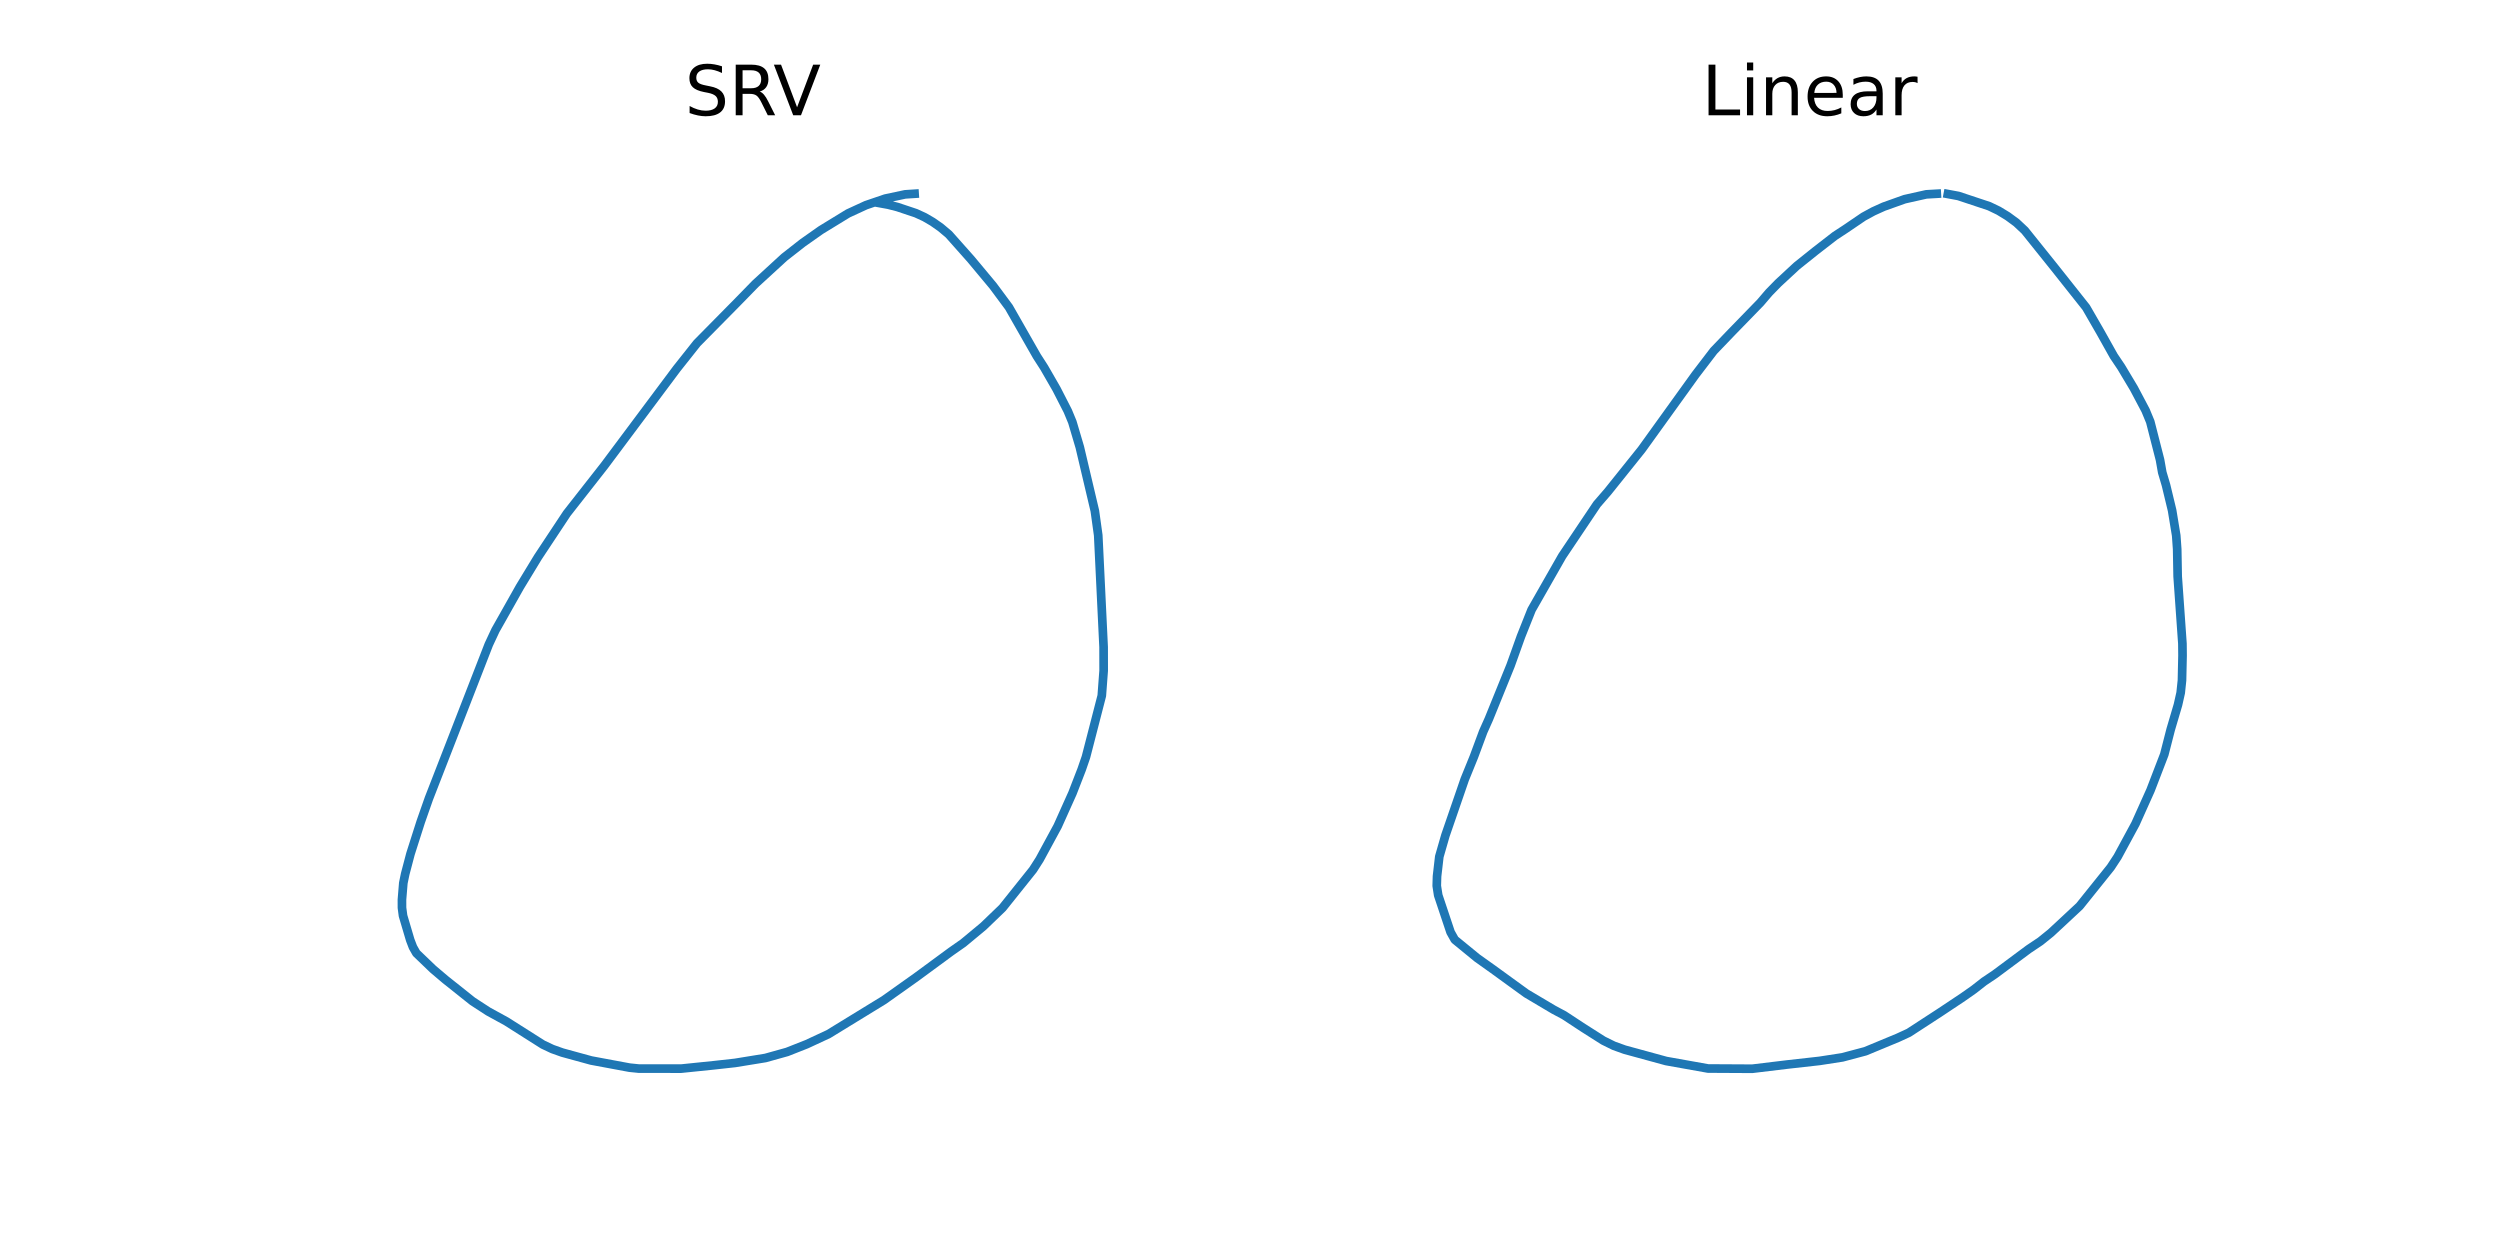
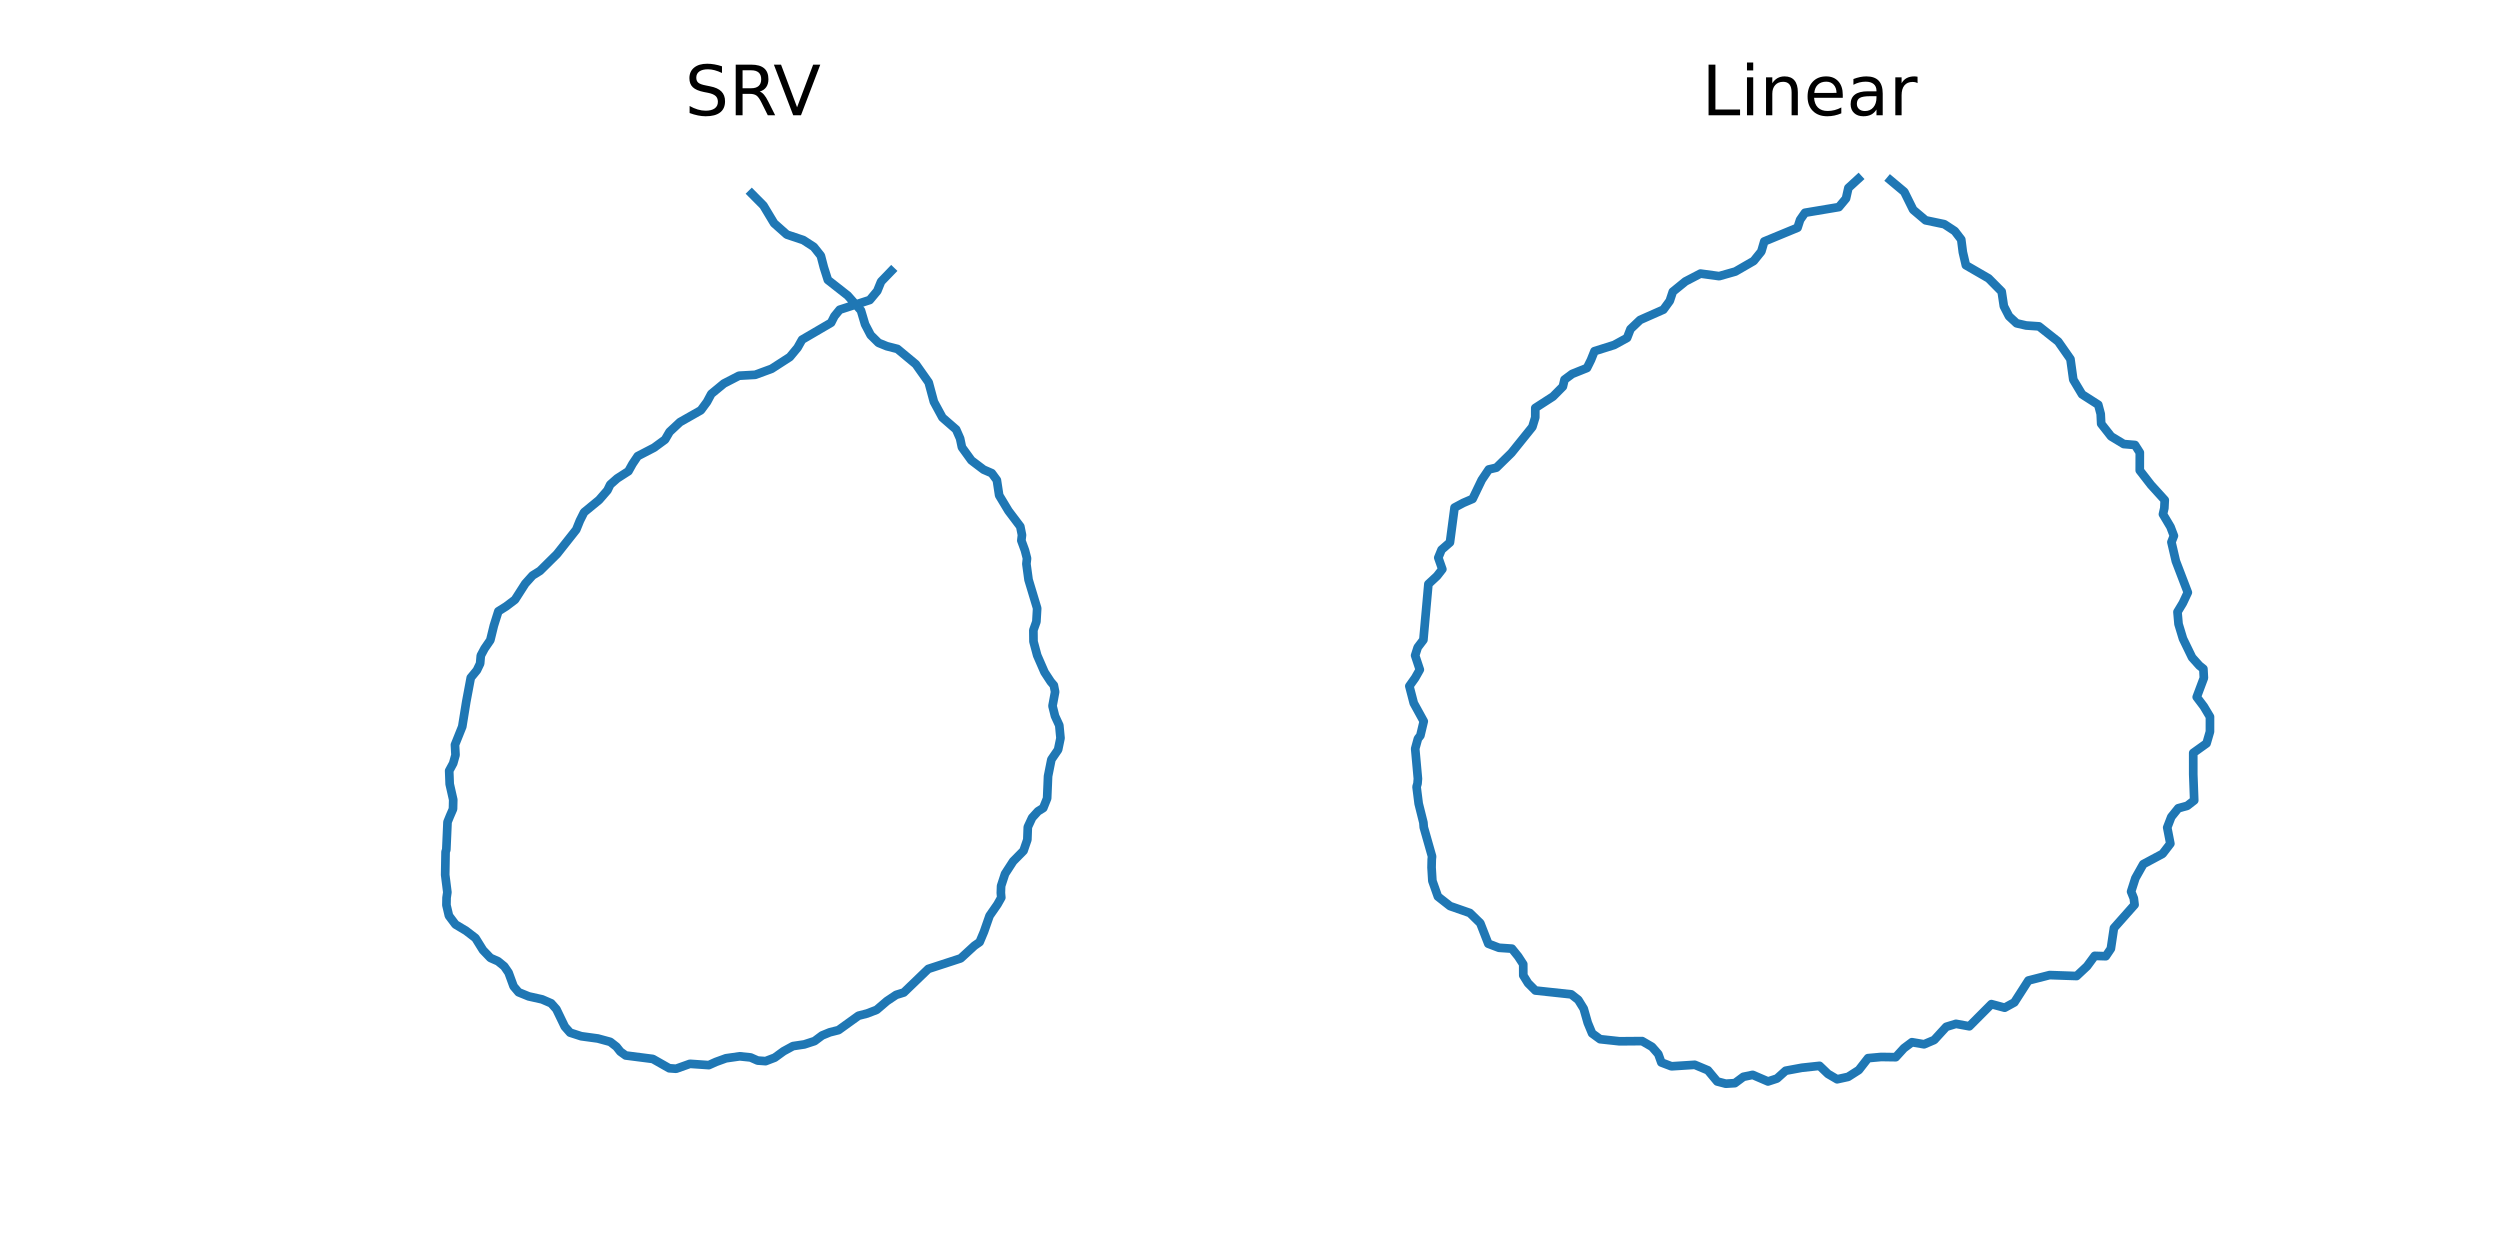
<svg xmlns="http://www.w3.org/2000/svg" xmlns:xlink="http://www.w3.org/1999/xlink" width="432pt" height="216pt" viewBox="0 0 432 216" version="1.1">
  <defs>
    <style type="text/css">*{stroke-linejoin: round; stroke-linecap: butt}</style>
  </defs>
  <g id="figure_1">
    <g id="patch_1">
      <path d="M 0 216  L 432 216  L 432 0  L 0 0  z " style="fill: #ffffff" />
    </g>
    <g id="axes_1">
      <g id="line2d_1">
-         <path d="M 158.042 33.48  L 156.408 33.586  L 152.97 34.318  L 149.632 35.458  L 146.549 36.878  L 141.85 39.755  L 138.696 41.976  L 135.524 44.46  L 130.535 49.037  L 127.287 52.367  L 120.45 59.296  L 116.936 63.726  L 104.407 80.499  L 97.955 88.729  L 92.96 96.273  L 89.85 101.392  L 86.982 106.481  L 85.618 108.897  L 84.457 111.382  L 74.122 137.959  L 72.699 142.014  L 70.931 147.552  L 70.018 151.018  L 69.694 152.584  L 69.458 155.463  L 69.462 156.858  L 69.644 158.241  L 70.885 162.432  L 71.358 163.666  L 71.952 164.711  L 74.827 167.469  L 76.964 169.281  L 81.659 173.02  L 84.359 174.777  L 87.499 176.498  L 93.809 180.501  L 95.445 181.273  L 97.168 181.887  L 102.159 183.255  L 108.781 184.489  L 110.42 184.656  L 117.699 184.66  L 123.35 184.079  L 127.024 183.673  L 132.27 182.82  L 136.018 181.773  L 139.394 180.44  L 143.164 178.688  L 152.738 172.821  L 158.283 168.887  L 164.375 164.407  L 166.444 162.959  L 169.943 160.054  L 173.232 156.889  L 178.501 150.297  L 179.653 148.496  L 182.771 142.747  L 185.331 137.041  L 186.907 132.975  L 187.654 130.81  L 190.389 120.217  L 190.711 115.892  L 190.704 111.811  L 189.774 92.505  L 189.189 88.284  L 186.588 77.27  L 185.303 72.928  L 184.514 71.023  L 182.569 67.225  L 180.428 63.507  L 179.17 61.552  L 174.345 53.093  L 171.607 49.4  L 167.786 44.814  L 163.952 40.499  L 162.552 39.319  L 161.156 38.341  L 159.756 37.525  L 158.274 36.843  L 155.07 35.772  L 153.489 35.371  L 151.873 35.078  L 151.873 35.078  " clip-path="url(#p6cbcae59cc)" style="fill: none; stroke: #1f77b4; stroke-width: 1.5; stroke-linecap: square" />
+         <path d="M 154.017 46.834  L 152.25 48.666  L 151.595 50.278  L 150.293 51.842  L 145.097 53.52  L 144.179 54.648  L 143.619 55.761  L 138.597 58.696  L 137.816 60.085  L 136.48 61.695  L 133.333 63.727  L 130.501 64.767  L 127.707 64.923  L 125.09 66.273  L 122.91 68.068  L 122.173 69.445  L 121.103 70.897  L 117.504 72.939  L 115.703 74.622  L 114.924 75.962  L 113.014 77.361  L 110.196 78.823  L 109.298 80.161  L 108.596 81.426  L 106.653 82.673  L 105.443 83.742  L 104.97 84.724  L 103.524 86.391  L 100.929 88.526  L 100.205 89.97  L 99.574 91.529  L 96.241 95.746  L 93.312 98.645  L 92.026 99.448  L 90.762 100.858  L 88.989 103.627  L 87.464 104.783  L 86.118 105.629  L 85.338 108.109  L 84.727 110.619  L 83.727 112.074  L 83.083 113.285  L 82.965 114.665  L 82.405 115.827  L 81.348 117.111  L 80.57 121.257  L 79.877 125.56  L 78.617 128.702  L 78.712 130.467  L 78.311 131.904  L 77.619 133.187  L 77.706 135.481  L 78.319 138.195  L 78.28 139.797  L 77.728 141.07  L 77.332 142.048  L 77.123 146.84  L 76.996 147.194  L 76.928 151.17  L 77.305 154.184  L 77.166 155.133  L 77.144 156.398  L 77.576 158.242  L 78.705 159.747  L 80.537 160.843  L 82.16 162.091  L 83.455 164.175  L 84.743 165.525  L 86.06 166.108  L 87.136 166.985  L 87.884 168.075  L 88.75 170.44  L 89.611 171.46  L 91.362 172.174  L 93.671 172.69  L 95.248 173.374  L 96.143 174.388  L 97.598 177.403  L 98.509 178.437  L 100.435 179.061  L 103.314 179.454  L 105.455 180.035  L 106.529 180.877  L 107.191 181.715  L 108.118 182.384  L 112.804 182.985  L 115.642 184.594  L 116.827 184.68  L 119.223 183.829  L 122.484 184.053  L 123.71 183.503  L 125.451 182.87  L 127.821 182.532  L 129.704 182.727  L 130.921 183.265  L 132.293 183.365  L 133.877 182.76  L 135.397 181.654  L 137.023 180.767  L 138.987 180.475  L 140.759 179.897  L 142.051 178.932  L 143.382 178.384  L 144.896 178.003  L 148.348 175.517  L 149.834 175.134  L 151.488 174.499  L 153.264 172.979  L 154.854 171.917  L 156.184 171.502  L 160.413 167.428  L 166.009 165.604  L 168.385 163.417  L 169.286 162.788  L 170.032 161.011  L 170.995 158.251  L 172.355 156.289  L 173.02 155.109  L 172.947 154.294  L 172.989 153.096  L 173.671 151  L 175.07 148.838  L 176.867 147.015  L 177.525 145.101  L 177.606 142.913  L 178.353 141.304  L 179.363 140.192  L 180.273 139.624  L 180.943 137.954  L 181.104 134.127  L 181.677 131.246  L 182.839 129.547  L 183.254 127.547  L 183.044 125.334  L 182.303 123.729  L 181.873 121.989  L 182.323 119.56  L 182.1 118.418  L 181.565 117.79  L 180.497 116.16  L 179.228 113.248  L 178.589 110.856  L 178.568 108.897  L 179.087 107.434  L 179.221 105.11  L 177.734 100.183  L 177.363 97.444  L 177.467 96.488  L 177.107 95.1  L 176.489 93.409  L 176.598 92.451  L 176.306 90.979  L 174.262 88.269  L 172.657 85.6  L 172.255 82.964  L 171.38 81.767  L 169.955 81.147  L 167.857 79.557  L 166.223 77.299  L 165.905 75.773  L 165.217 74.212  L 162.852 72.154  L 161.376 69.43  L 160.474 66.08  L 158.253 62.936  L 155.08 60.298  L 153.245 59.825  L 151.809 59.243  L 150.451 57.9  L 149.483 56.049  L 148.774 53.654  L 146.485 51.068  L 143.056 48.377  L 142.36 46.192  L 141.839 44.19  L 140.621 42.661  L 138.808 41.484  L 135.965 40.536  L 133.766 38.582  L 131.92 35.512  L 129.906 33.48  L 129.906 33.48  " clip-path="url(#paa92502089)" style="fill: none; stroke: #1f77b4; stroke-width: 1.5; stroke-linecap: square" />
      </g>
      <g id="text_1">
        <g transform="translate(118.3384 19.92) scale(0.12 -0.12)">
          <defs>
            <path id="DejaVuSans-53" d="M 3425 4513  L 3425 3897  Q 3066 4069 2747 4153  Q 2428 4238 2131 4238  Q 1616 4238 1336 4038  Q 1056 3838 1056 3469  Q 1056 3159 1242 3001  Q 1428 2844 1947 2747  L 2328 2669  Q 3034 2534 3370 2195  Q 3706 1856 3706 1288  Q 3706 609 3251 259  Q 2797 -91 1919 -91  Q 1588 -91 1214 -16  Q 841 59 441 206  L 441 856  Q 825 641 1194 531  Q 1563 422 1919 422  Q 2459 422 2753 634  Q 3047 847 3047 1241  Q 3047 1584 2836 1778  Q 2625 1972 2144 2069  L 1759 2144  Q 1053 2284 737 2584  Q 422 2884 422 3419  Q 422 4038 858 4394  Q 1294 4750 2059 4750  Q 2388 4750 2728 4690  Q 3069 4631 3425 4513  z " transform="scale(0.015625)" />
            <path id="DejaVuSans-52" d="M 2841 2188  Q 3044 2119 3236 1894  Q 3428 1669 3622 1275  L 4263 0  L 3584 0  L 2988 1197  Q 2756 1666 2539 1819  Q 2322 1972 1947 1972  L 1259 1972  L 1259 0  L 628 0  L 628 4666  L 2053 4666  Q 2853 4666 3247 4331  Q 3641 3997 3641 3322  Q 3641 2881 3436 2590  Q 3231 2300 2841 2188  z M 1259 4147  L 1259 2491  L 2053 2491  Q 2509 2491 2742 2702  Q 2975 2913 2975 3322  Q 2975 3731 2742 3939  Q 2509 4147 2053 4147  L 1259 4147  z " transform="scale(0.015625)" />
            <path id="DejaVuSans-56" d="M 1831 0  L 50 4666  L 709 4666  L 2188 738  L 3669 4666  L 4325 4666  L 2547 0  L 1831 0  z " transform="scale(0.015625)" />
          </defs>
          <use xlink:href="#DejaVuSans-53" />
          <use xlink:href="#DejaVuSans-52" x="63.477" />
          <use xlink:href="#DejaVuSans-56" x="127.459" />
        </g>
      </g>
    </g>
    <g id="axes_2">
      <g id="line2d_2">
-         <path d="M 334.679 33.48  L 332.864 33.584  L 329.127 34.42  L 325.501 35.714  L 323.71 36.526  L 322.019 37.447  L 318.854 39.597  L 317.076 40.76  L 313.725 43.355  L 310.475 45.957  L 307.265 48.933  L 305.68 50.556  L 304.204 52.282  L 299.246 57.383  L 296.131 60.63  L 293.001 64.722  L 283.669 77.685  L 277.833 84.966  L 275.957 87.134  L 269.946 96.093  L 264.657 105.371  L 262.826 109.969  L 261.028 114.992  L 257.271 124.252  L 256.29 126.449  L 254.69 130.764  L 253.103 134.674  L 249.765 144.367  L 248.712 148.024  L 248.32 151.419  L 248.271 153.076  L 248.523 154.699  L 250.655 161.075  L 251.385 162.377  L 255.259 165.549  L 257.994 167.495  L 260.922 169.622  L 263.751 171.673  L 268.486 174.482  L 270.27 175.433  L 273.536 177.578  L 277.053 179.814  L 278.868 180.71  L 280.735 181.382  L 287.911 183.344  L 295.149 184.639  L 302.79 184.68  L 308.786 183.955  L 314.417 183.323  L 318.366 182.713  L 322.345 181.655  L 327.962 179.326  L 329.839 178.46  L 335.246 174.941  L 339.168 172.329  L 341.076 170.991  L 342.852 169.603  L 344.689 168.372  L 350.553 164.013  L 352.586 162.653  L 354.387 161.198  L 359.346 156.583  L 364.726 149.876  L 365.922 148.054  L 369.012 142.344  L 371.614 136.548  L 373.992 130.362  L 375.094 126.064  L 376.355 121.792  L 376.822 119.714  L 377.047 117.569  L 377.143 113.273  L 377.122 111.224  L 376.301 99.613  L 376.217 94.904  L 376.05 92.534  L 375.34 88.199  L 374.288 83.834  L 373.637 81.634  L 373.253 79.464  L 371.567 72.878  L 370.764 70.934  L 368.738 67.104  L 366.543 63.43  L 365.257 61.518  L 362.945 57.393  L 360.483 53.123  L 355.013 46.227  L 349.885 39.834  L 348.442 38.482  L 346.927 37.369  L 345.363 36.416  L 343.732 35.632  L 338.417 33.865  L 336.589 33.523  L 336.589 33.523  " clip-path="url(#p93d95b8318)" style="fill: none; stroke: #1f77b4; stroke-width: 1.5; stroke-linecap: square" />
+         <path d="M 321.124 30.896  L 319.4 32.477  L 318.988 34.305  L 317.755 35.785  L 311.905 36.765  L 311.057 37.986  L 310.616 39.348  L 304.864 41.723  L 304.359 43.454  L 303.036 45.097  L 299.875 46.921  L 297.07 47.718  L 293.842 47.276  L 291.241 48.632  L 289.059 50.409  L 288.537 51.99  L 287.433 53.507  L 283.407 55.286  L 281.749 56.869  L 281.16 58.389  L 278.928 59.614  L 275.527 60.683  L 274.918 62.203  L 274.233 63.584  L 271.666 64.618  L 270.346 65.599  L 270.063 66.8  L 268.352 68.525  L 265.298 70.497  L 265.292 72.133  L 264.793 73.772  L 261.174 78.269  L 258.575 80.816  L 257.261 81.121  L 256.045 82.928  L 254.467 86.208  L 252.852 86.903  L 251.346 87.709  L 250.55 93.732  L 249.098 94.999  L 248.537 96.367  L 249.235 98.361  L 248.317 99.536  L 246.827 100.923  L 245.961 110.572  L 244.98 111.868  L 244.535 113.265  L 245.345 115.719  L 244.552 117.124  L 243.536 118.56  L 244.3 121.508  L 246.023 124.642  L 245.439 127.109  L 245.019 127.645  L 244.545 129.378  L 245.014 134.562  L 244.947 135.406  L 244.783 135.968  L 245.147 138.873  L 245.964 142.138  L 246.029 142.956  L 247.459 147.996  L 247.406 148.511  L 247.375 149.903  L 247.516 152.218  L 248.472 154.926  L 250.565 156.568  L 253.995 157.764  L 255.794 159.52  L 257.18 163.076  L 259.024 163.776  L 261.261 163.928  L 262.347 165.277  L 263.214 166.612  L 263.224 168.558  L 264.053 169.893  L 265.317 171.159  L 271.513 171.826  L 272.724 172.775  L 273.665 174.302  L 274.362 176.746  L 275.115 178.563  L 276.493 179.571  L 279.852 179.935  L 283.762 179.903  L 285.459 180.889  L 286.555 182.145  L 287.076 183.592  L 288.825 184.257  L 292.858 183.998  L 295.127 184.948  L 296.732 186.877  L 298.211 187.264  L 299.786 187.168  L 301.258 186.074  L 302.86 185.738  L 305.511 186.878  L 307.061 186.372  L 308.563 185.024  L 311.354 184.508  L 314.417 184.177  L 315.885 185.579  L 317.456 186.498  L 319.354 186.083  L 321.201 184.904  L 322.8 182.849  L 325.067 182.645  L 327.585 182.682  L 329 181.129  L 330.383 180.094  L 332.478 180.454  L 334.229 179.712  L 336.315 177.433  L 337.992 176.919  L 340.303 177.342  L 344.115 173.515  L 346.411 174.133  L 348.082 173.216  L 350.51 169.431  L 354.172 168.494  L 358.842 168.656  L 360.645 166.966  L 361.963 165.175  L 363.879 165.234  L 364.757 163.933  L 365.288 160.366  L 368.855 156.342  L 368.723 155.234  L 368.254 154.07  L 368.993 151.752  L 370.356 149.326  L 373.687 147.542  L 375.037 145.784  L 374.496 142.994  L 375.198 141.168  L 376.407 139.666  L 377.953 139.245  L 379.159 138.305  L 378.994 133.81  L 378.993 130.105  L 381.292 128.46  L 381.88 126.433  L 381.883 123.858  L 380.819 122.076  L 379.594 120.452  L 380.828 117.154  L 380.744 115.572  L 380.044 115.009  L 378.791 113.61  L 377.22 110.369  L 376.452 107.836  L 376.269 105.743  L 377.196 104.203  L 378.056 102.374  L 375.987 96.966  L 375.222 93.68  L 375.649 92.589  L 375.062 91.045  L 373.758 88.857  L 373.997 87.806  L 374.067 86.411  L 371.691 83.793  L 369.75 81.289  L 369.76 78.201  L 368.929 76.894  L 366.985 76.732  L 364.794 75.405  L 363.086 73.228  L 363.001 71.531  L 362.578 69.934  L 359.781 68.145  L 358.265 65.608  L 357.772 62.047  L 355.654 59.017  L 352.34 56.396  L 350.121 56.246  L 348.472 55.866  L 347.159 54.647  L 346.267 52.914  L 345.889 50.38  L 343.632 48.103  L 339.702 45.83  L 339.18 43.579  L 338.901 41.387  L 337.785 39.93  L 335.98 38.742  L 332.744 38.068  L 330.597 36.251  L 329.061 33.149  L 326.666 31.144  L 326.666 31.144  " clip-path="url(#p7b0f1b6fbd)" style="fill: none; stroke: #1f77b4; stroke-width: 1.5; stroke-linecap: square" />
      </g>
      <g id="text_2">
        <g transform="translate(294.0613 19.92) scale(0.12 -0.12)">
          <defs>
            <path id="DejaVuSans-4c" d="M 628 4666  L 1259 4666  L 1259 531  L 3531 531  L 3531 0  L 628 0  L 628 4666  z " transform="scale(0.015625)" />
            <path id="DejaVuSans-69" d="M 603 3500  L 1178 3500  L 1178 0  L 603 0  L 603 3500  z M 603 4863  L 1178 4863  L 1178 4134  L 603 4134  L 603 4863  z " transform="scale(0.015625)" />
            <path id="DejaVuSans-6e" d="M 3513 2113  L 3513 0  L 2938 0  L 2938 2094  Q 2938 2591 2744 2837  Q 2550 3084 2163 3084  Q 1697 3084 1428 2787  Q 1159 2491 1159 1978  L 1159 0  L 581 0  L 581 3500  L 1159 3500  L 1159 2956  Q 1366 3272 1645 3428  Q 1925 3584 2291 3584  Q 2894 3584 3203 3211  Q 3513 2838 3513 2113  z " transform="scale(0.015625)" />
            <path id="DejaVuSans-65" d="M 3597 1894  L 3597 1613  L 953 1613  Q 991 1019 1311 708  Q 1631 397 2203 397  Q 2534 397 2845 478  Q 3156 559 3463 722  L 3463 178  Q 3153 47 2828 -22  Q 2503 -91 2169 -91  Q 1331 -91 842 396  Q 353 884 353 1716  Q 353 2575 817 3079  Q 1281 3584 2069 3584  Q 2775 3584 3186 3129  Q 3597 2675 3597 1894  z M 3022 2063  Q 3016 2534 2758 2815  Q 2500 3097 2075 3097  Q 1594 3097 1305 2825  Q 1016 2553 972 2059  L 3022 2063  z " transform="scale(0.015625)" />
            <path id="DejaVuSans-61" d="M 2194 1759  Q 1497 1759 1228 1600  Q 959 1441 959 1056  Q 959 750 1161 570  Q 1363 391 1709 391  Q 2188 391 2477 730  Q 2766 1069 2766 1631  L 2766 1759  L 2194 1759  z M 3341 1997  L 3341 0  L 2766 0  L 2766 531  Q 2569 213 2275 61  Q 1981 -91 1556 -91  Q 1019 -91 701 211  Q 384 513 384 1019  Q 384 1609 779 1909  Q 1175 2209 1959 2209  L 2766 2209  L 2766 2266  Q 2766 2663 2505 2880  Q 2244 3097 1772 3097  Q 1472 3097 1187 3025  Q 903 2953 641 2809  L 641 3341  Q 956 3463 1253 3523  Q 1550 3584 1831 3584  Q 2591 3584 2966 3190  Q 3341 2797 3341 1997  z " transform="scale(0.015625)" />
            <path id="DejaVuSans-72" d="M 2631 2963  Q 2534 3019 2420 3045  Q 2306 3072 2169 3072  Q 1681 3072 1420 2755  Q 1159 2438 1159 1844  L 1159 0  L 581 0  L 581 3500  L 1159 3500  L 1159 2956  Q 1341 3275 1631 3429  Q 1922 3584 2338 3584  Q 2397 3584 2469 3576  Q 2541 3569 2628 3553  L 2631 2963  z " transform="scale(0.015625)" />
          </defs>
          <use xlink:href="#DejaVuSans-4c" />
          <use xlink:href="#DejaVuSans-69" x="55.713" />
          <use xlink:href="#DejaVuSans-6e" x="83.496" />
          <use xlink:href="#DejaVuSans-65" x="146.875" />
          <use xlink:href="#DejaVuSans-61" x="208.398" />
          <use xlink:href="#DejaVuSans-72" x="269.678" />
        </g>
      </g>
    </g>
  </g>
  <defs>
-     <clipPath id="p6cbcae59cc">
+     <clipPath id="paa92502089">
      <rect x="54" y="25.92" width="152.182" height="166.32" />
    </clipPath>
-     <clipPath id="p93d95b8318">
+     <clipPath id="p7b0f1b6fbd">
      <rect x="236.618" y="25.92" width="152.182" height="166.32" />
    </clipPath>
  </defs>
</svg>
